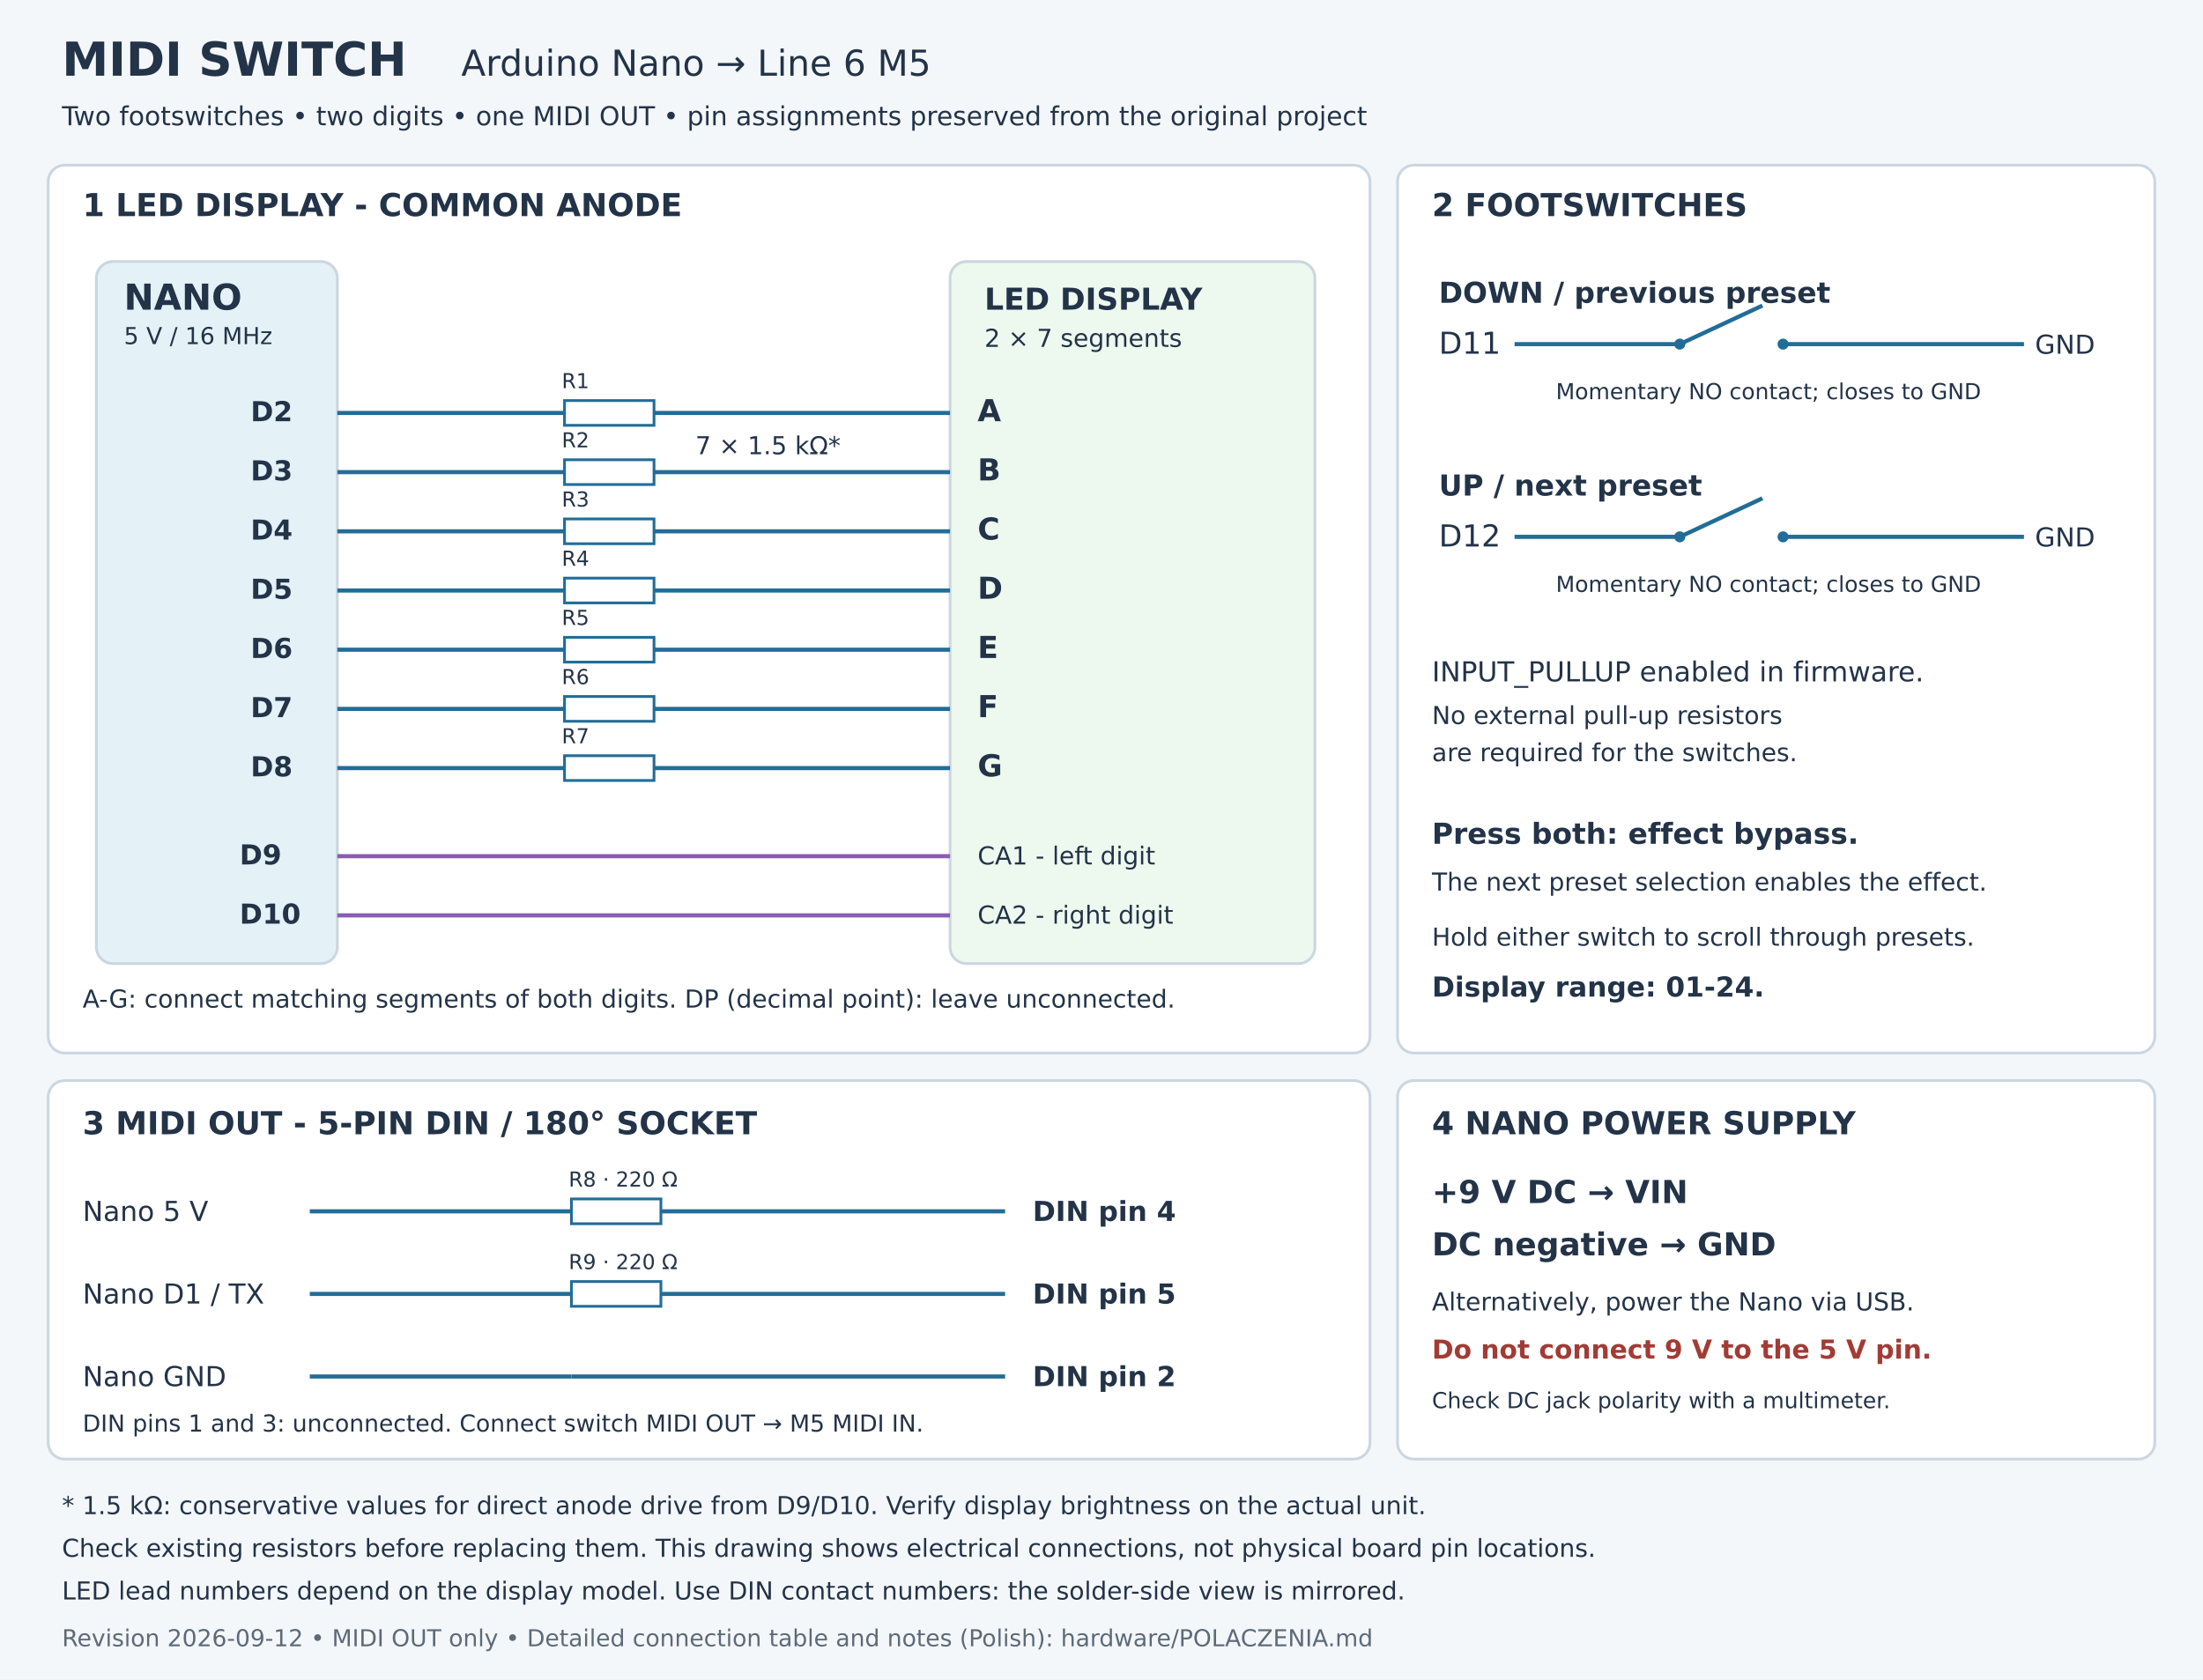
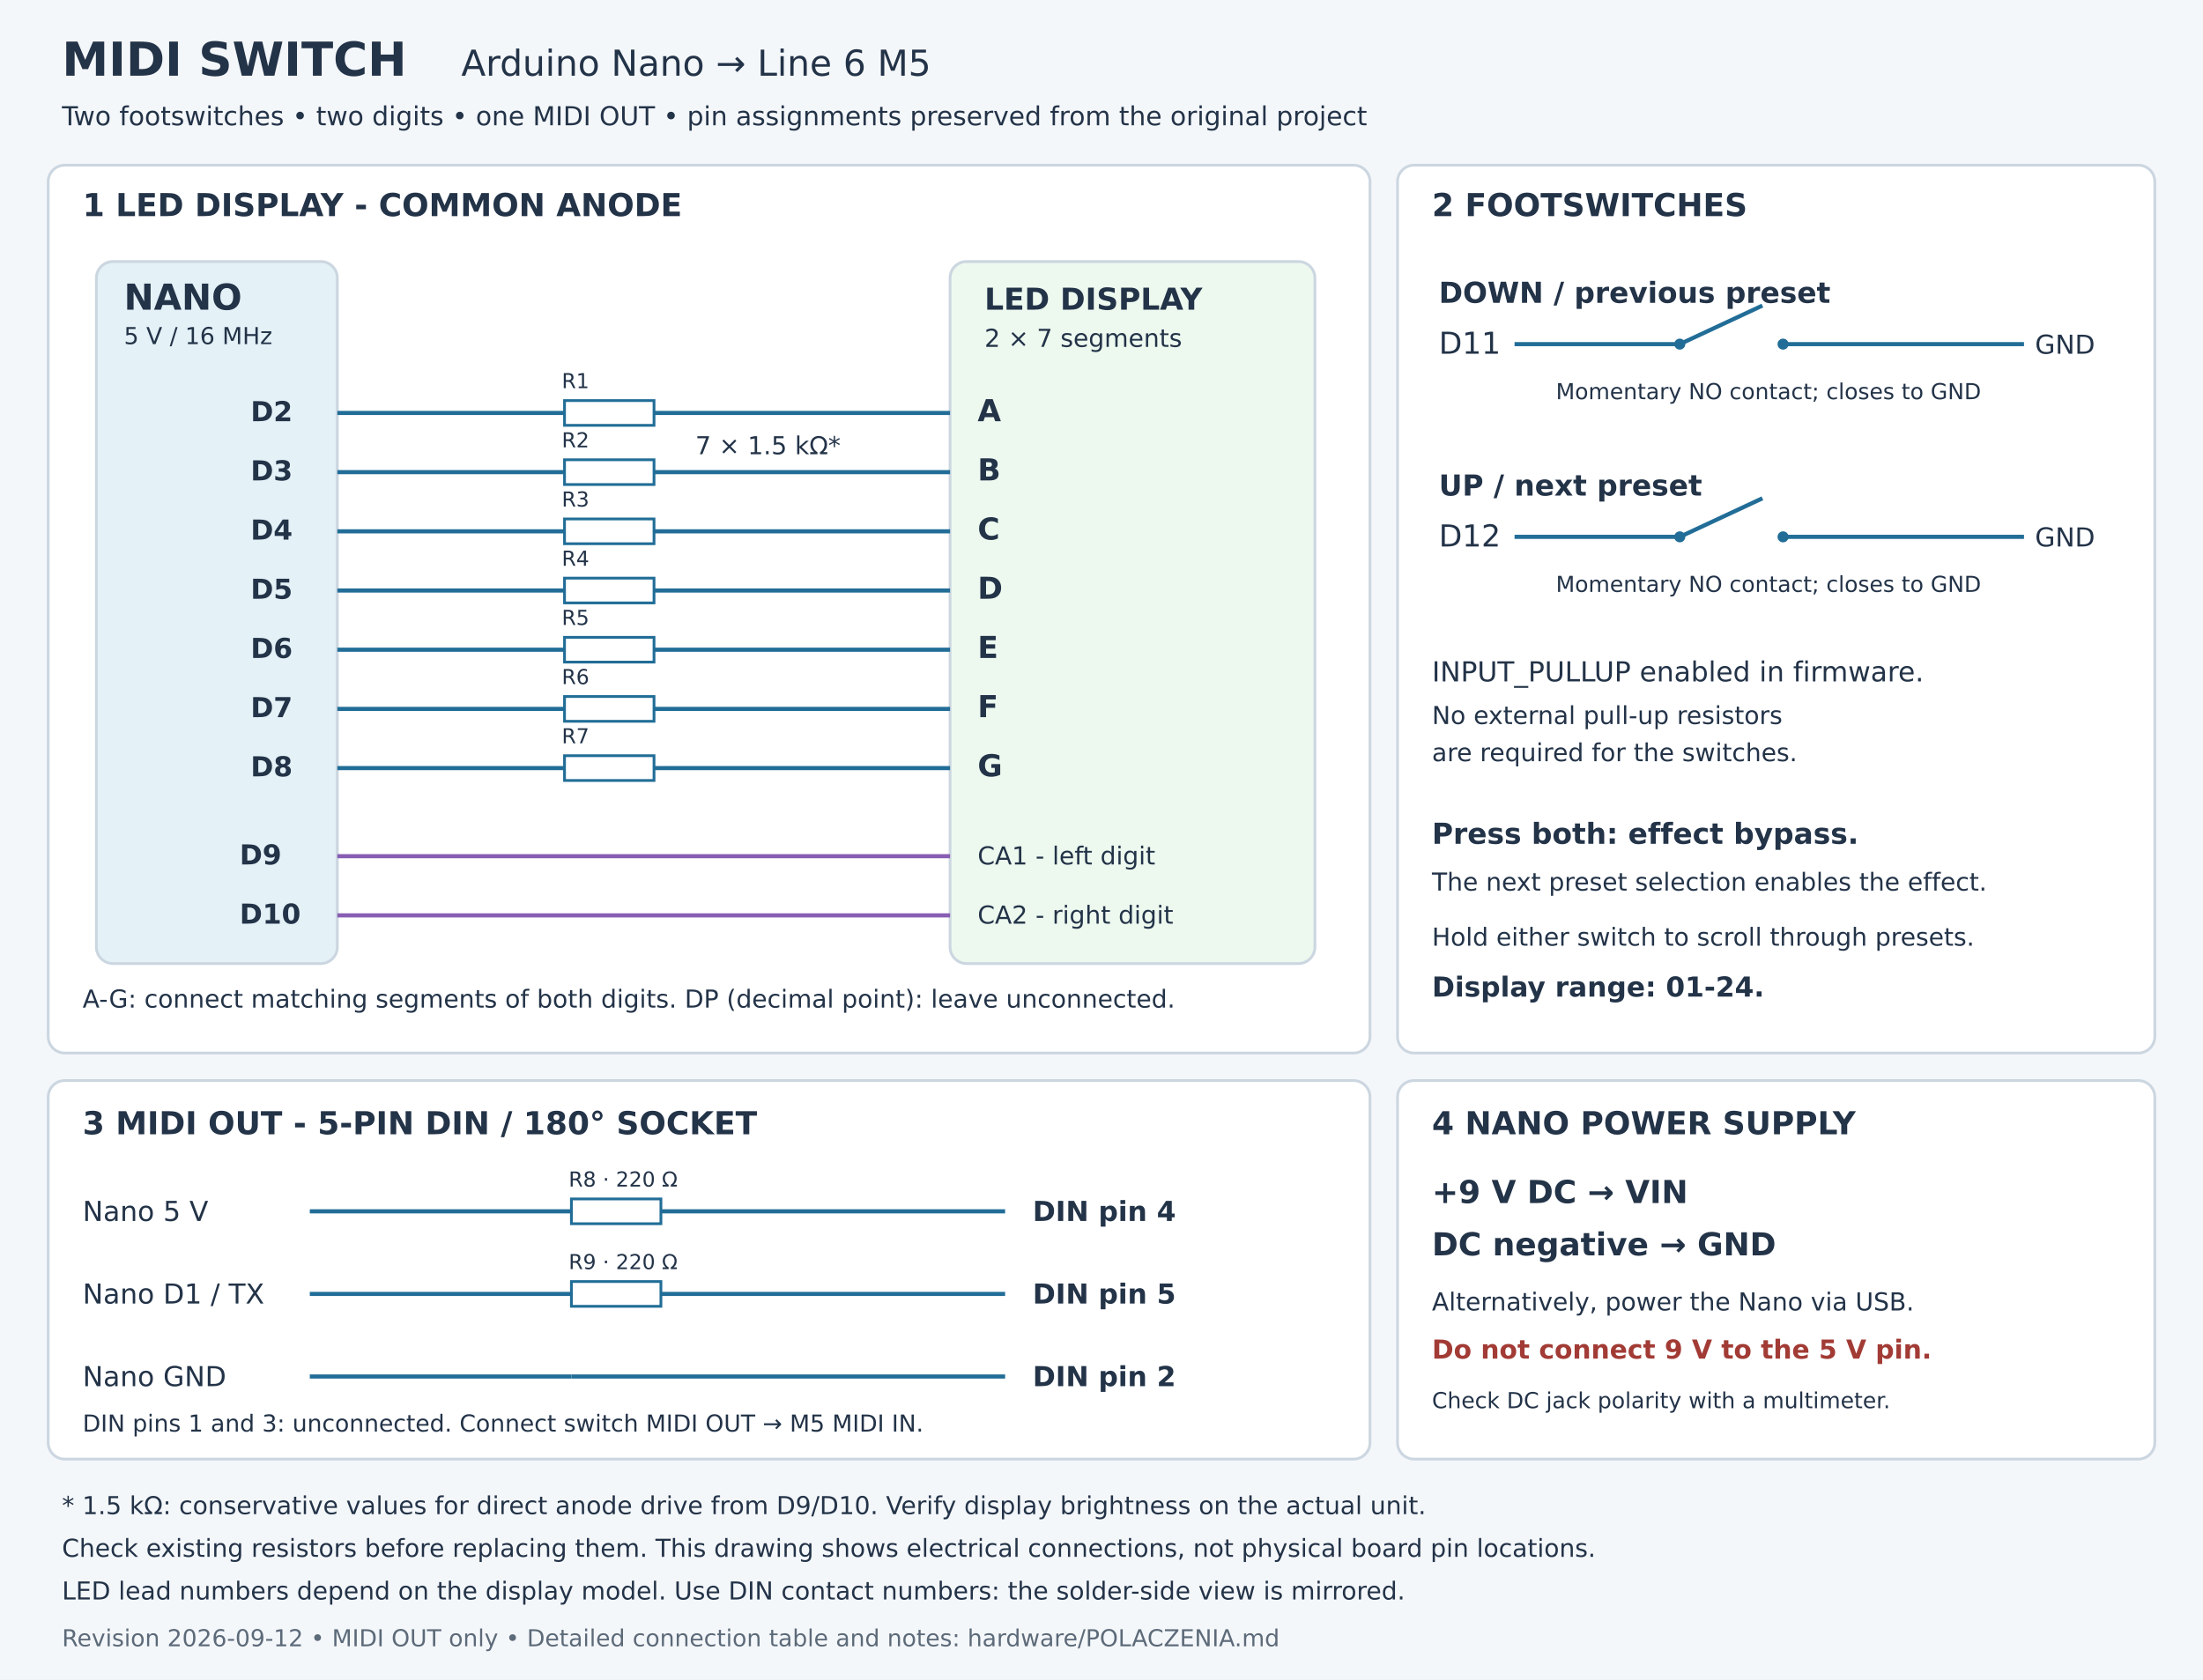
<svg xmlns="http://www.w3.org/2000/svg" width="1600" height="1220" viewBox="0 0 1600 1220">
  <rect width="1600" height="1220" fill="#f4f7fa" />
  <text x="45" y="55" font-family="DejaVu Sans,Arial,sans-serif" font-size="34" fill="#233348" font-weight="bold">MIDI SWITCH</text>
  <text x="335" y="55" font-family="DejaVu Sans,Arial,sans-serif" font-size="26" fill="#233348" font-weight="normal">Arduino Nano → Line 6 M5</text>
  <text x="45" y="91" font-family="DejaVu Sans,Arial,sans-serif" font-size="19" fill="#233348" font-weight="normal">Two footswitches • two digits • one MIDI OUT • pin assignments preserved from the original project</text>
  <rect x="35" y="120" width="960" height="645" rx="12" fill="#fff" stroke="#cbd6e0" stroke-width="2" />
  <rect x="1015" y="120" width="550" height="645" rx="12" fill="#fff" stroke="#cbd6e0" stroke-width="2" />
  <text x="60" y="157" font-family="DejaVu Sans,Arial,sans-serif" font-size="23" fill="#233348" font-weight="bold">1  LED DISPLAY - COMMON ANODE</text>
  <rect x="70" y="190" width="175" height="510" rx="12" fill="#e4f1f7" stroke="#cbd6e0" stroke-width="2" />
  <text x="90" y="225" font-family="DejaVu Sans,Arial,sans-serif" font-size="26" fill="#233348" font-weight="bold">NANO</text>
  <text x="90" y="250" font-family="DejaVu Sans,Arial,sans-serif" font-size="17" fill="#233348" font-weight="normal">5 V / 16 MHz</text>
  <rect x="690" y="190" width="265" height="510" rx="12" fill="#edf8ef" stroke="#cbd6e0" stroke-width="2" />
  <text x="715" y="225" font-family="DejaVu Sans,Arial,sans-serif" font-size="22" fill="#233348" font-weight="bold">LED DISPLAY</text>
  <text x="715" y="252" font-family="DejaVu Sans,Arial,sans-serif" font-size="18" fill="#233348" font-weight="normal">2 × 7 segments</text>
  <text x="182" y="306" font-family="DejaVu Sans,Arial,sans-serif" font-size="20" fill="#233348" font-weight="bold">D2</text>
  <path d="M245 300 L410 300" stroke="#216d97" stroke-width="3" fill="none" />
  <rect x="410" y="291" width="65" height="18" fill="white" stroke="#216d97" stroke-width="2" />
  <text x="408" y="282" font-family="DejaVu Sans,Arial,sans-serif" font-size="15" fill="#233348" font-weight="normal">R1</text>
  <path d="M475 300 L690 300" stroke="#216d97" stroke-width="3" fill="none" />
  <text x="710" y="306" font-family="DejaVu Sans,Arial,sans-serif" font-size="22" fill="#233348" font-weight="bold">A</text>
  <text x="182" y="349" font-family="DejaVu Sans,Arial,sans-serif" font-size="20" fill="#233348" font-weight="bold">D3</text>
  <path d="M245 343 L410 343" stroke="#216d97" stroke-width="3" fill="none" />
  <rect x="410" y="334" width="65" height="18" fill="white" stroke="#216d97" stroke-width="2" />
  <text x="408" y="325" font-family="DejaVu Sans,Arial,sans-serif" font-size="15" fill="#233348" font-weight="normal">R2</text>
  <path d="M475 343 L690 343" stroke="#216d97" stroke-width="3" fill="none" />
  <text x="710" y="349" font-family="DejaVu Sans,Arial,sans-serif" font-size="22" fill="#233348" font-weight="bold">B</text>
  <text x="505" y="330" font-family="DejaVu Sans,Arial,sans-serif" font-size="18" fill="#233348" font-weight="normal">7 × 1.5 kΩ*</text>
  <text x="182" y="392" font-family="DejaVu Sans,Arial,sans-serif" font-size="20" fill="#233348" font-weight="bold">D4</text>
  <path d="M245 386 L410 386" stroke="#216d97" stroke-width="3" fill="none" />
  <rect x="410" y="377" width="65" height="18" fill="white" stroke="#216d97" stroke-width="2" />
  <text x="408" y="368" font-family="DejaVu Sans,Arial,sans-serif" font-size="15" fill="#233348" font-weight="normal">R3</text>
  <path d="M475 386 L690 386" stroke="#216d97" stroke-width="3" fill="none" />
  <text x="710" y="392" font-family="DejaVu Sans,Arial,sans-serif" font-size="22" fill="#233348" font-weight="bold">C</text>
  <text x="182" y="435" font-family="DejaVu Sans,Arial,sans-serif" font-size="20" fill="#233348" font-weight="bold">D5</text>
  <path d="M245 429 L410 429" stroke="#216d97" stroke-width="3" fill="none" />
  <rect x="410" y="420" width="65" height="18" fill="white" stroke="#216d97" stroke-width="2" />
  <text x="408" y="411" font-family="DejaVu Sans,Arial,sans-serif" font-size="15" fill="#233348" font-weight="normal">R4</text>
  <path d="M475 429 L690 429" stroke="#216d97" stroke-width="3" fill="none" />
  <text x="710" y="435" font-family="DejaVu Sans,Arial,sans-serif" font-size="22" fill="#233348" font-weight="bold">D</text>
  <text x="182" y="478" font-family="DejaVu Sans,Arial,sans-serif" font-size="20" fill="#233348" font-weight="bold">D6</text>
  <path d="M245 472 L410 472" stroke="#216d97" stroke-width="3" fill="none" />
  <rect x="410" y="463" width="65" height="18" fill="white" stroke="#216d97" stroke-width="2" />
  <text x="408" y="454" font-family="DejaVu Sans,Arial,sans-serif" font-size="15" fill="#233348" font-weight="normal">R5</text>
  <path d="M475 472 L690 472" stroke="#216d97" stroke-width="3" fill="none" />
  <text x="710" y="478" font-family="DejaVu Sans,Arial,sans-serif" font-size="22" fill="#233348" font-weight="bold">E</text>
  <text x="182" y="521" font-family="DejaVu Sans,Arial,sans-serif" font-size="20" fill="#233348" font-weight="bold">D7</text>
  <path d="M245 515 L410 515" stroke="#216d97" stroke-width="3" fill="none" />
  <rect x="410" y="506" width="65" height="18" fill="white" stroke="#216d97" stroke-width="2" />
  <text x="408" y="497" font-family="DejaVu Sans,Arial,sans-serif" font-size="15" fill="#233348" font-weight="normal">R6</text>
  <path d="M475 515 L690 515" stroke="#216d97" stroke-width="3" fill="none" />
  <text x="710" y="521" font-family="DejaVu Sans,Arial,sans-serif" font-size="22" fill="#233348" font-weight="bold">F</text>
  <text x="182" y="564" font-family="DejaVu Sans,Arial,sans-serif" font-size="20" fill="#233348" font-weight="bold">D8</text>
  <path d="M245 558 L410 558" stroke="#216d97" stroke-width="3" fill="none" />
  <rect x="410" y="549" width="65" height="18" fill="white" stroke="#216d97" stroke-width="2" />
  <text x="408" y="540" font-family="DejaVu Sans,Arial,sans-serif" font-size="15" fill="#233348" font-weight="normal">R7</text>
  <path d="M475 558 L690 558" stroke="#216d97" stroke-width="3" fill="none" />
  <text x="710" y="564" font-family="DejaVu Sans,Arial,sans-serif" font-size="22" fill="#233348" font-weight="bold">G</text>
  <text x="174" y="628" font-family="DejaVu Sans,Arial,sans-serif" font-size="20" fill="#233348" font-weight="bold">D9</text>
  <path d="M245 622 L690 622" stroke="#885db3" stroke-width="3" fill="none" />
  <text x="710" y="628" font-family="DejaVu Sans,Arial,sans-serif" font-size="18" fill="#233348" font-weight="normal">CA1 - left digit</text>
  <text x="174" y="671" font-family="DejaVu Sans,Arial,sans-serif" font-size="20" fill="#233348" font-weight="bold">D10</text>
  <path d="M245 665 L690 665" stroke="#885db3" stroke-width="3" fill="none" />
  <text x="710" y="671" font-family="DejaVu Sans,Arial,sans-serif" font-size="18" fill="#233348" font-weight="normal">CA2 - right digit</text>
  <text x="60" y="732" font-family="DejaVu Sans,Arial,sans-serif" font-size="18" fill="#233348" font-weight="normal">A-G: connect matching segments of both digits. DP (decimal point): leave unconnected.</text>
  <text x="1040" y="157" font-family="DejaVu Sans,Arial,sans-serif" font-size="23" fill="#233348" font-weight="bold">2  FOOTSWITCHES</text>
  <text x="1045" y="220" font-family="DejaVu Sans,Arial,sans-serif" font-size="21" fill="#233348" font-weight="bold">DOWN / previous preset</text>
  <text x="1045" y="257" font-family="DejaVu Sans,Arial,sans-serif" font-size="22" fill="#233348" font-weight="normal">D11</text>
  <path d="M1100 250 L1220 250" stroke="#216d97" stroke-width="3" fill="none" />
  <circle cx="1220" cy="250" r="4" fill="#216d97" />
  <path d="M1220 250 L1280 222" stroke="#216d97" stroke-width="3" fill="none" />
  <circle cx="1295" cy="250" r="4" fill="#216d97" />
  <path d="M1295 250 L1470 250" stroke="#216d97" stroke-width="3" fill="none" />
  <text x="1478" y="257" font-family="DejaVu Sans,Arial,sans-serif" font-size="19" fill="#233348" font-weight="normal">GND</text>
  <text x="1130" y="290" font-family="DejaVu Sans,Arial,sans-serif" font-size="16" fill="#233348" font-weight="normal">Momentary NO contact; closes to GND</text>
  <text x="1045" y="360" font-family="DejaVu Sans,Arial,sans-serif" font-size="21" fill="#233348" font-weight="bold">UP / next preset</text>
  <text x="1045" y="397" font-family="DejaVu Sans,Arial,sans-serif" font-size="22" fill="#233348" font-weight="normal">D12</text>
  <path d="M1100 390 L1220 390" stroke="#216d97" stroke-width="3" fill="none" />
  <circle cx="1220" cy="390" r="4" fill="#216d97" />
  <path d="M1220 390 L1280 362" stroke="#216d97" stroke-width="3" fill="none" />
  <circle cx="1295" cy="390" r="4" fill="#216d97" />
  <path d="M1295 390 L1470 390" stroke="#216d97" stroke-width="3" fill="none" />
  <text x="1478" y="397" font-family="DejaVu Sans,Arial,sans-serif" font-size="19" fill="#233348" font-weight="normal">GND</text>
  <text x="1130" y="430" font-family="DejaVu Sans,Arial,sans-serif" font-size="16" fill="#233348" font-weight="normal">Momentary NO contact; closes to GND</text>
  <text x="1040" y="495" font-family="DejaVu Sans,Arial,sans-serif" font-size="20" fill="#233348" font-weight="normal">INPUT_PULLUP enabled in firmware.</text>
  <text x="1040" y="526" font-family="DejaVu Sans,Arial,sans-serif" font-size="18" fill="#233348" font-weight="normal">No external pull-up resistors</text>
  <text x="1040" y="553" font-family="DejaVu Sans,Arial,sans-serif" font-size="18" fill="#233348" font-weight="normal">are required for the switches.</text>
  <text x="1040" y="613" font-family="DejaVu Sans,Arial,sans-serif" font-size="21" fill="#233348" font-weight="bold">Press both: effect bypass.</text>
  <text x="1040" y="647" font-family="DejaVu Sans,Arial,sans-serif" font-size="18" fill="#233348" font-weight="normal">The next preset selection enables the effect.</text>
  <text x="1040" y="687" font-family="DejaVu Sans,Arial,sans-serif" font-size="18" fill="#233348" font-weight="normal">Hold either switch to scroll through presets.</text>
  <text x="1040" y="724" font-family="DejaVu Sans,Arial,sans-serif" font-size="20" fill="#233348" font-weight="bold">Display range: 01-24.</text>
  <rect x="35" y="785" width="960" height="275" rx="12" fill="#fff" stroke="#cbd6e0" stroke-width="2" />
  <rect x="1015" y="785" width="550" height="275" rx="12" fill="#fff" stroke="#cbd6e0" stroke-width="2" />
  <text x="60" y="824" font-family="DejaVu Sans,Arial,sans-serif" font-size="23" fill="#233348" font-weight="bold">3  MIDI OUT - 5-PIN DIN / 180° SOCKET</text>
  <text x="60" y="887" font-family="DejaVu Sans,Arial,sans-serif" font-size="20" fill="#233348" font-weight="normal">Nano 5 V</text>
  <path d="M225 880 L415 880" stroke="#216d97" stroke-width="3" fill="none" />
  <rect x="415" y="871" width="65" height="18" fill="white" stroke="#216d97" stroke-width="2" />
  <text x="413" y="862" font-family="DejaVu Sans,Arial,sans-serif" font-size="15" fill="#233348" font-weight="normal">R8 · 220 Ω</text>
  <path d="M480 880 L730 880" stroke="#216d97" stroke-width="3" fill="none" />
  <text x="750" y="887" font-family="DejaVu Sans,Arial,sans-serif" font-size="20" fill="#233348" font-weight="bold">DIN pin 4</text>
  <text x="60" y="947" font-family="DejaVu Sans,Arial,sans-serif" font-size="20" fill="#233348" font-weight="normal">Nano D1 / TX</text>
  <path d="M225 940 L415 940" stroke="#216d97" stroke-width="3" fill="none" />
  <rect x="415" y="931" width="65" height="18" fill="white" stroke="#216d97" stroke-width="2" />
  <text x="413" y="922" font-family="DejaVu Sans,Arial,sans-serif" font-size="15" fill="#233348" font-weight="normal">R9 · 220 Ω</text>
  <path d="M480 940 L730 940" stroke="#216d97" stroke-width="3" fill="none" />
  <text x="750" y="947" font-family="DejaVu Sans,Arial,sans-serif" font-size="20" fill="#233348" font-weight="bold">DIN pin 5</text>
  <text x="60" y="1007" font-family="DejaVu Sans,Arial,sans-serif" font-size="20" fill="#233348" font-weight="normal">Nano GND</text>
  <path d="M225 1000 L415 1000" stroke="#216d97" stroke-width="3" fill="none" />
  <path d="M415 1000 L730 1000" stroke="#216d97" stroke-width="3" fill="none" />
  <text x="750" y="1007" font-family="DejaVu Sans,Arial,sans-serif" font-size="20" fill="#233348" font-weight="bold">DIN pin 2</text>
  <text x="60" y="1040" font-family="DejaVu Sans,Arial,sans-serif" font-size="17" fill="#233348" font-weight="normal">DIN pins 1 and 3: unconnected. Connect switch MIDI OUT → M5 MIDI IN.</text>
  <text x="1040" y="824" font-family="DejaVu Sans,Arial,sans-serif" font-size="23" fill="#233348" font-weight="bold">4  NANO POWER SUPPLY</text>
  <text x="1040" y="874" font-family="DejaVu Sans,Arial,sans-serif" font-size="23" fill="#233348" font-weight="bold">+9 V DC → VIN</text>
  <text x="1040" y="912" font-family="DejaVu Sans,Arial,sans-serif" font-size="23" fill="#233348" font-weight="bold">DC negative → GND</text>
  <text x="1040" y="952" font-family="DejaVu Sans,Arial,sans-serif" font-size="18" fill="#233348" font-weight="normal">Alternatively, power the Nano via USB.</text>
  <text x="1040" y="987" font-family="DejaVu Sans,Arial,sans-serif" font-size="19" fill="#a23b35" font-weight="bold">Do not connect 9 V to the 5 V pin.</text>
  <text x="1040" y="1023" font-family="DejaVu Sans,Arial,sans-serif" font-size="16" fill="#233348" font-weight="normal">Check DC jack polarity with a multimeter.</text>
  <text x="45" y="1100" font-family="DejaVu Sans,Arial,sans-serif" font-size="18" fill="#233348" font-weight="normal">* 1.5 kΩ: conservative values for direct anode drive from D9/D10. Verify display brightness on the actual unit.</text>
  <text x="45" y="1131" font-family="DejaVu Sans,Arial,sans-serif" font-size="18" fill="#233348" font-weight="normal">Check existing resistors before replacing them. This drawing shows electrical connections, not physical board pin locations.</text>
  <text x="45" y="1162" font-family="DejaVu Sans,Arial,sans-serif" font-size="18" fill="#233348" font-weight="normal">LED lead numbers depend on the display model. Use DIN contact numbers: the solder-side view is mirrored.</text>
-   <text x="45" y="1196" font-family="DejaVu Sans,Arial,sans-serif" font-size="17" fill="#5c6a79" font-weight="normal">Revision 2026-09-12 • MIDI OUT only • Detailed connection table and notes (Polish): hardware/POLACZENIA.md</text>
+   <text x="45" y="1196" font-family="DejaVu Sans,Arial,sans-serif" font-size="17" fill="#5c6a79" font-weight="normal">Revision 2026-09-12 • MIDI OUT only • Detailed connection table and notes: hardware/POLACZENIA.md</text>
</svg>
